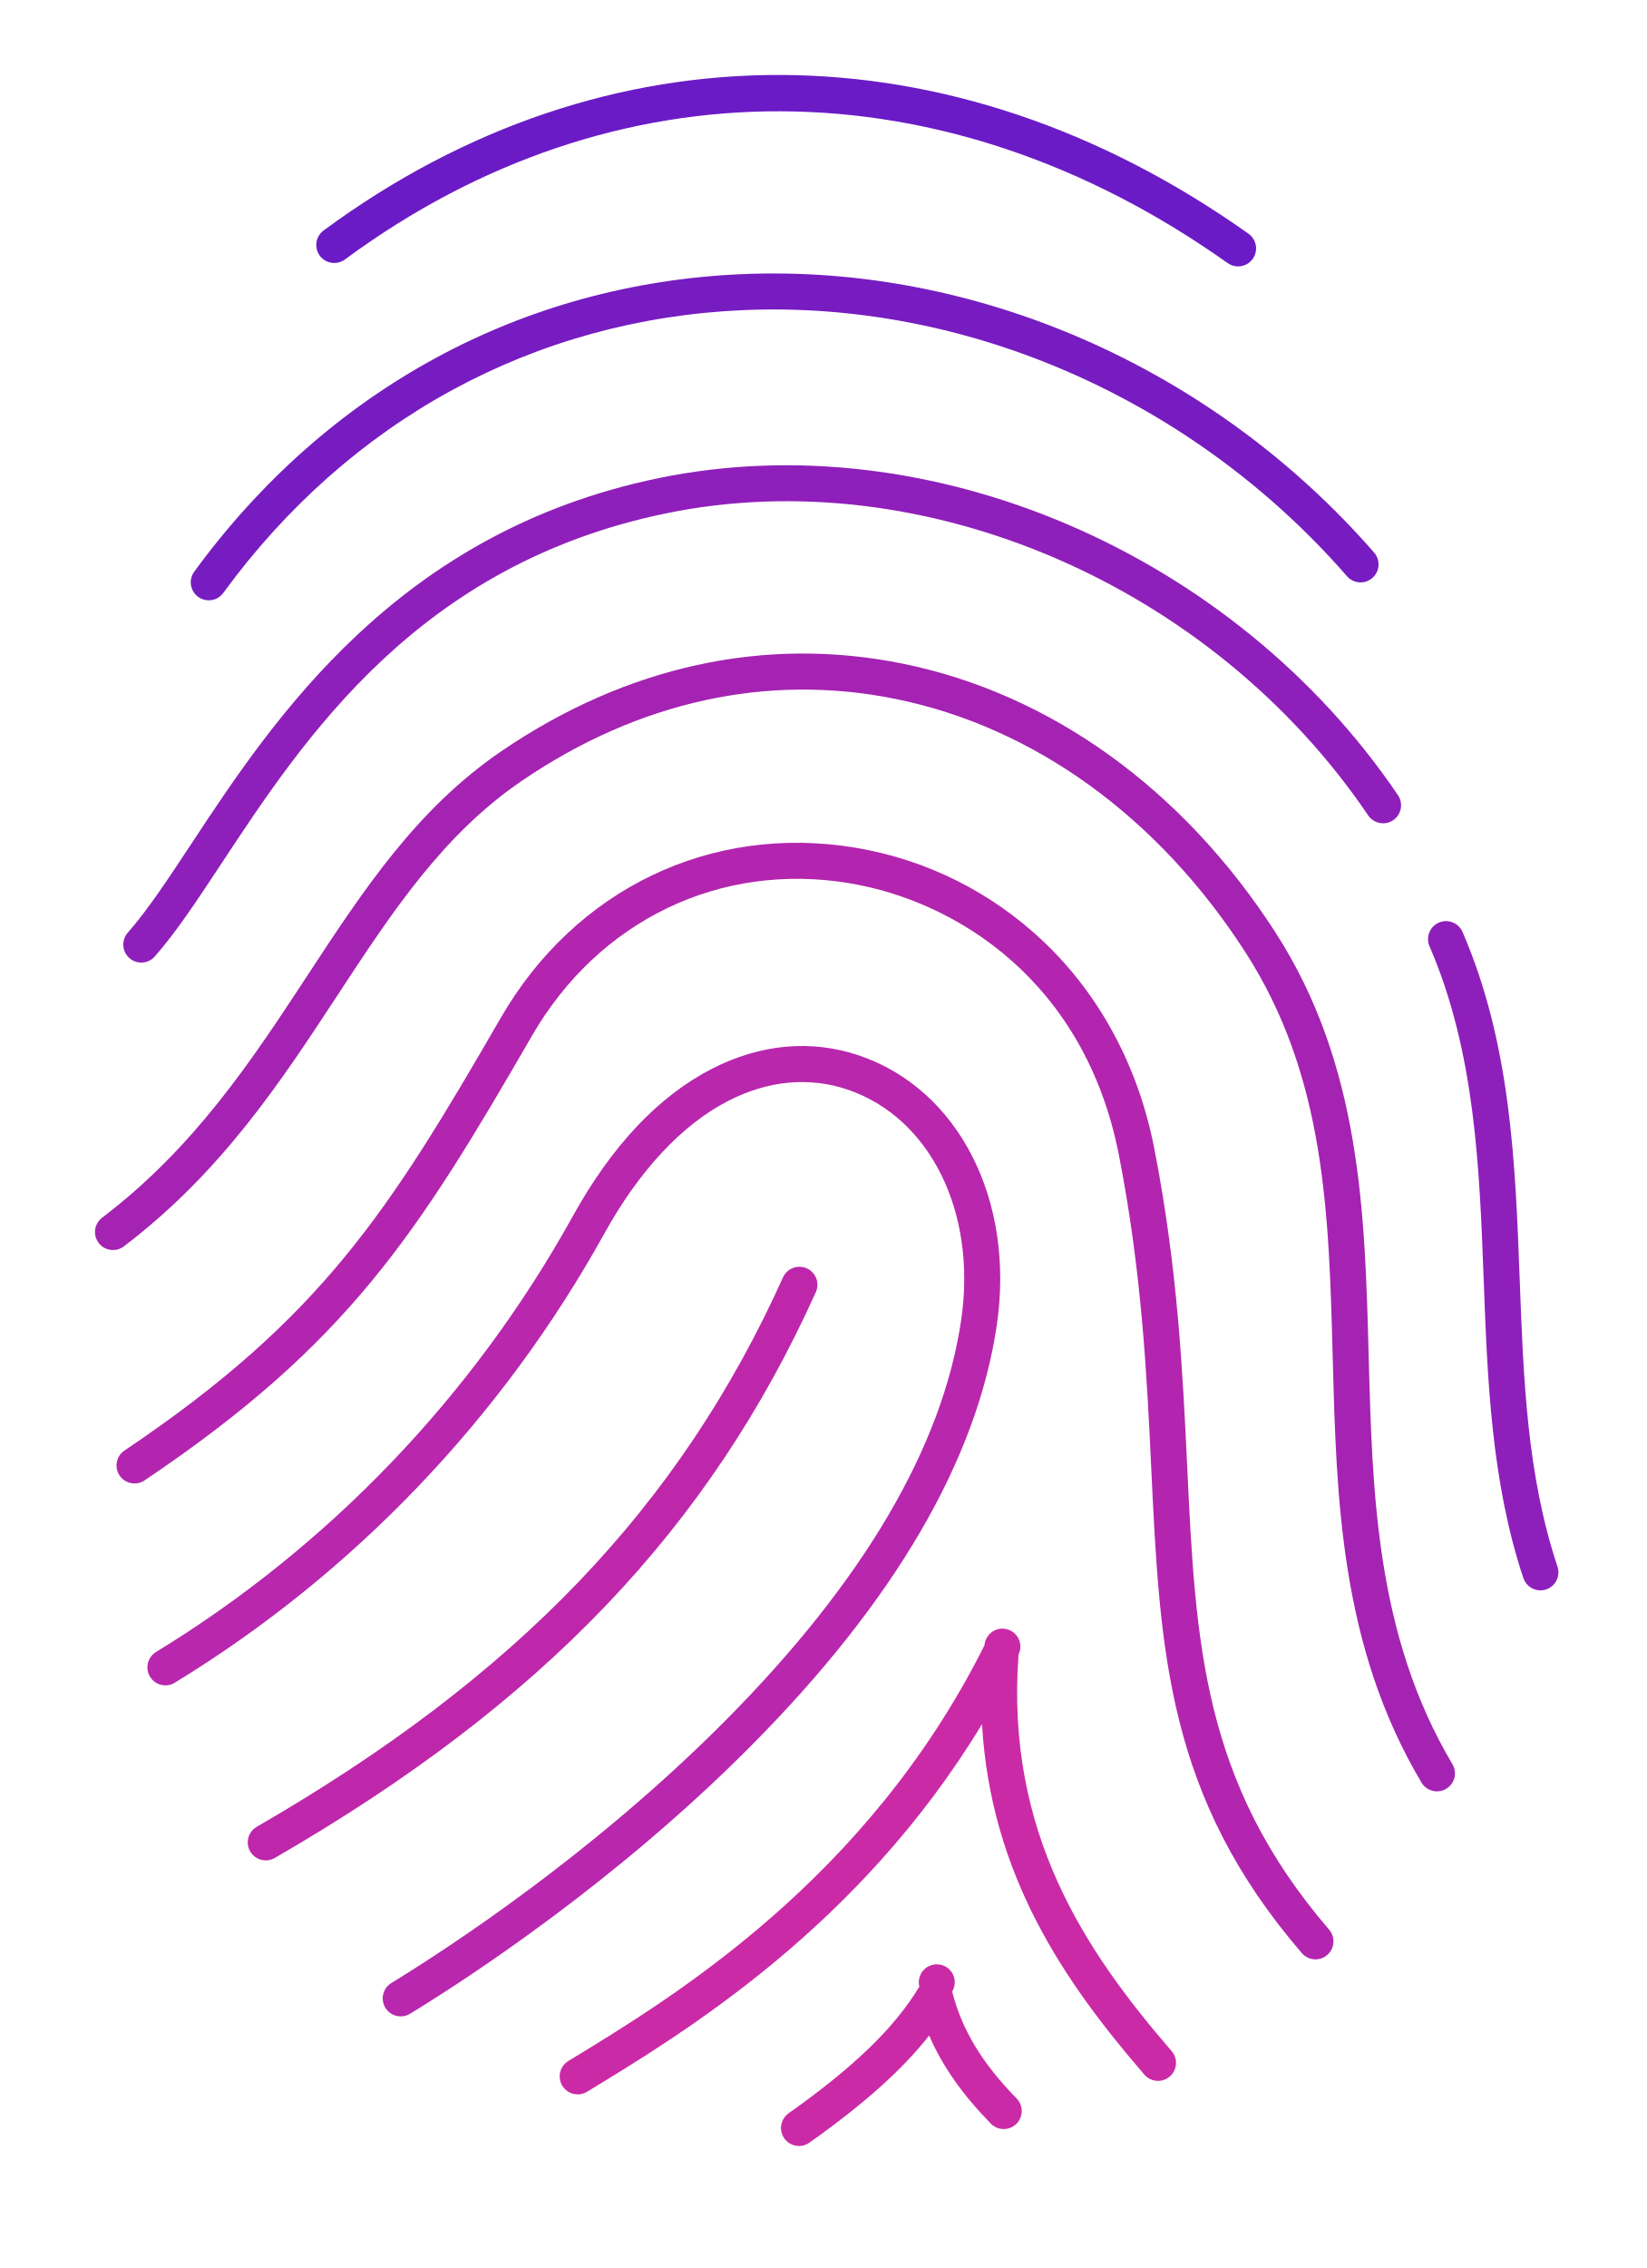
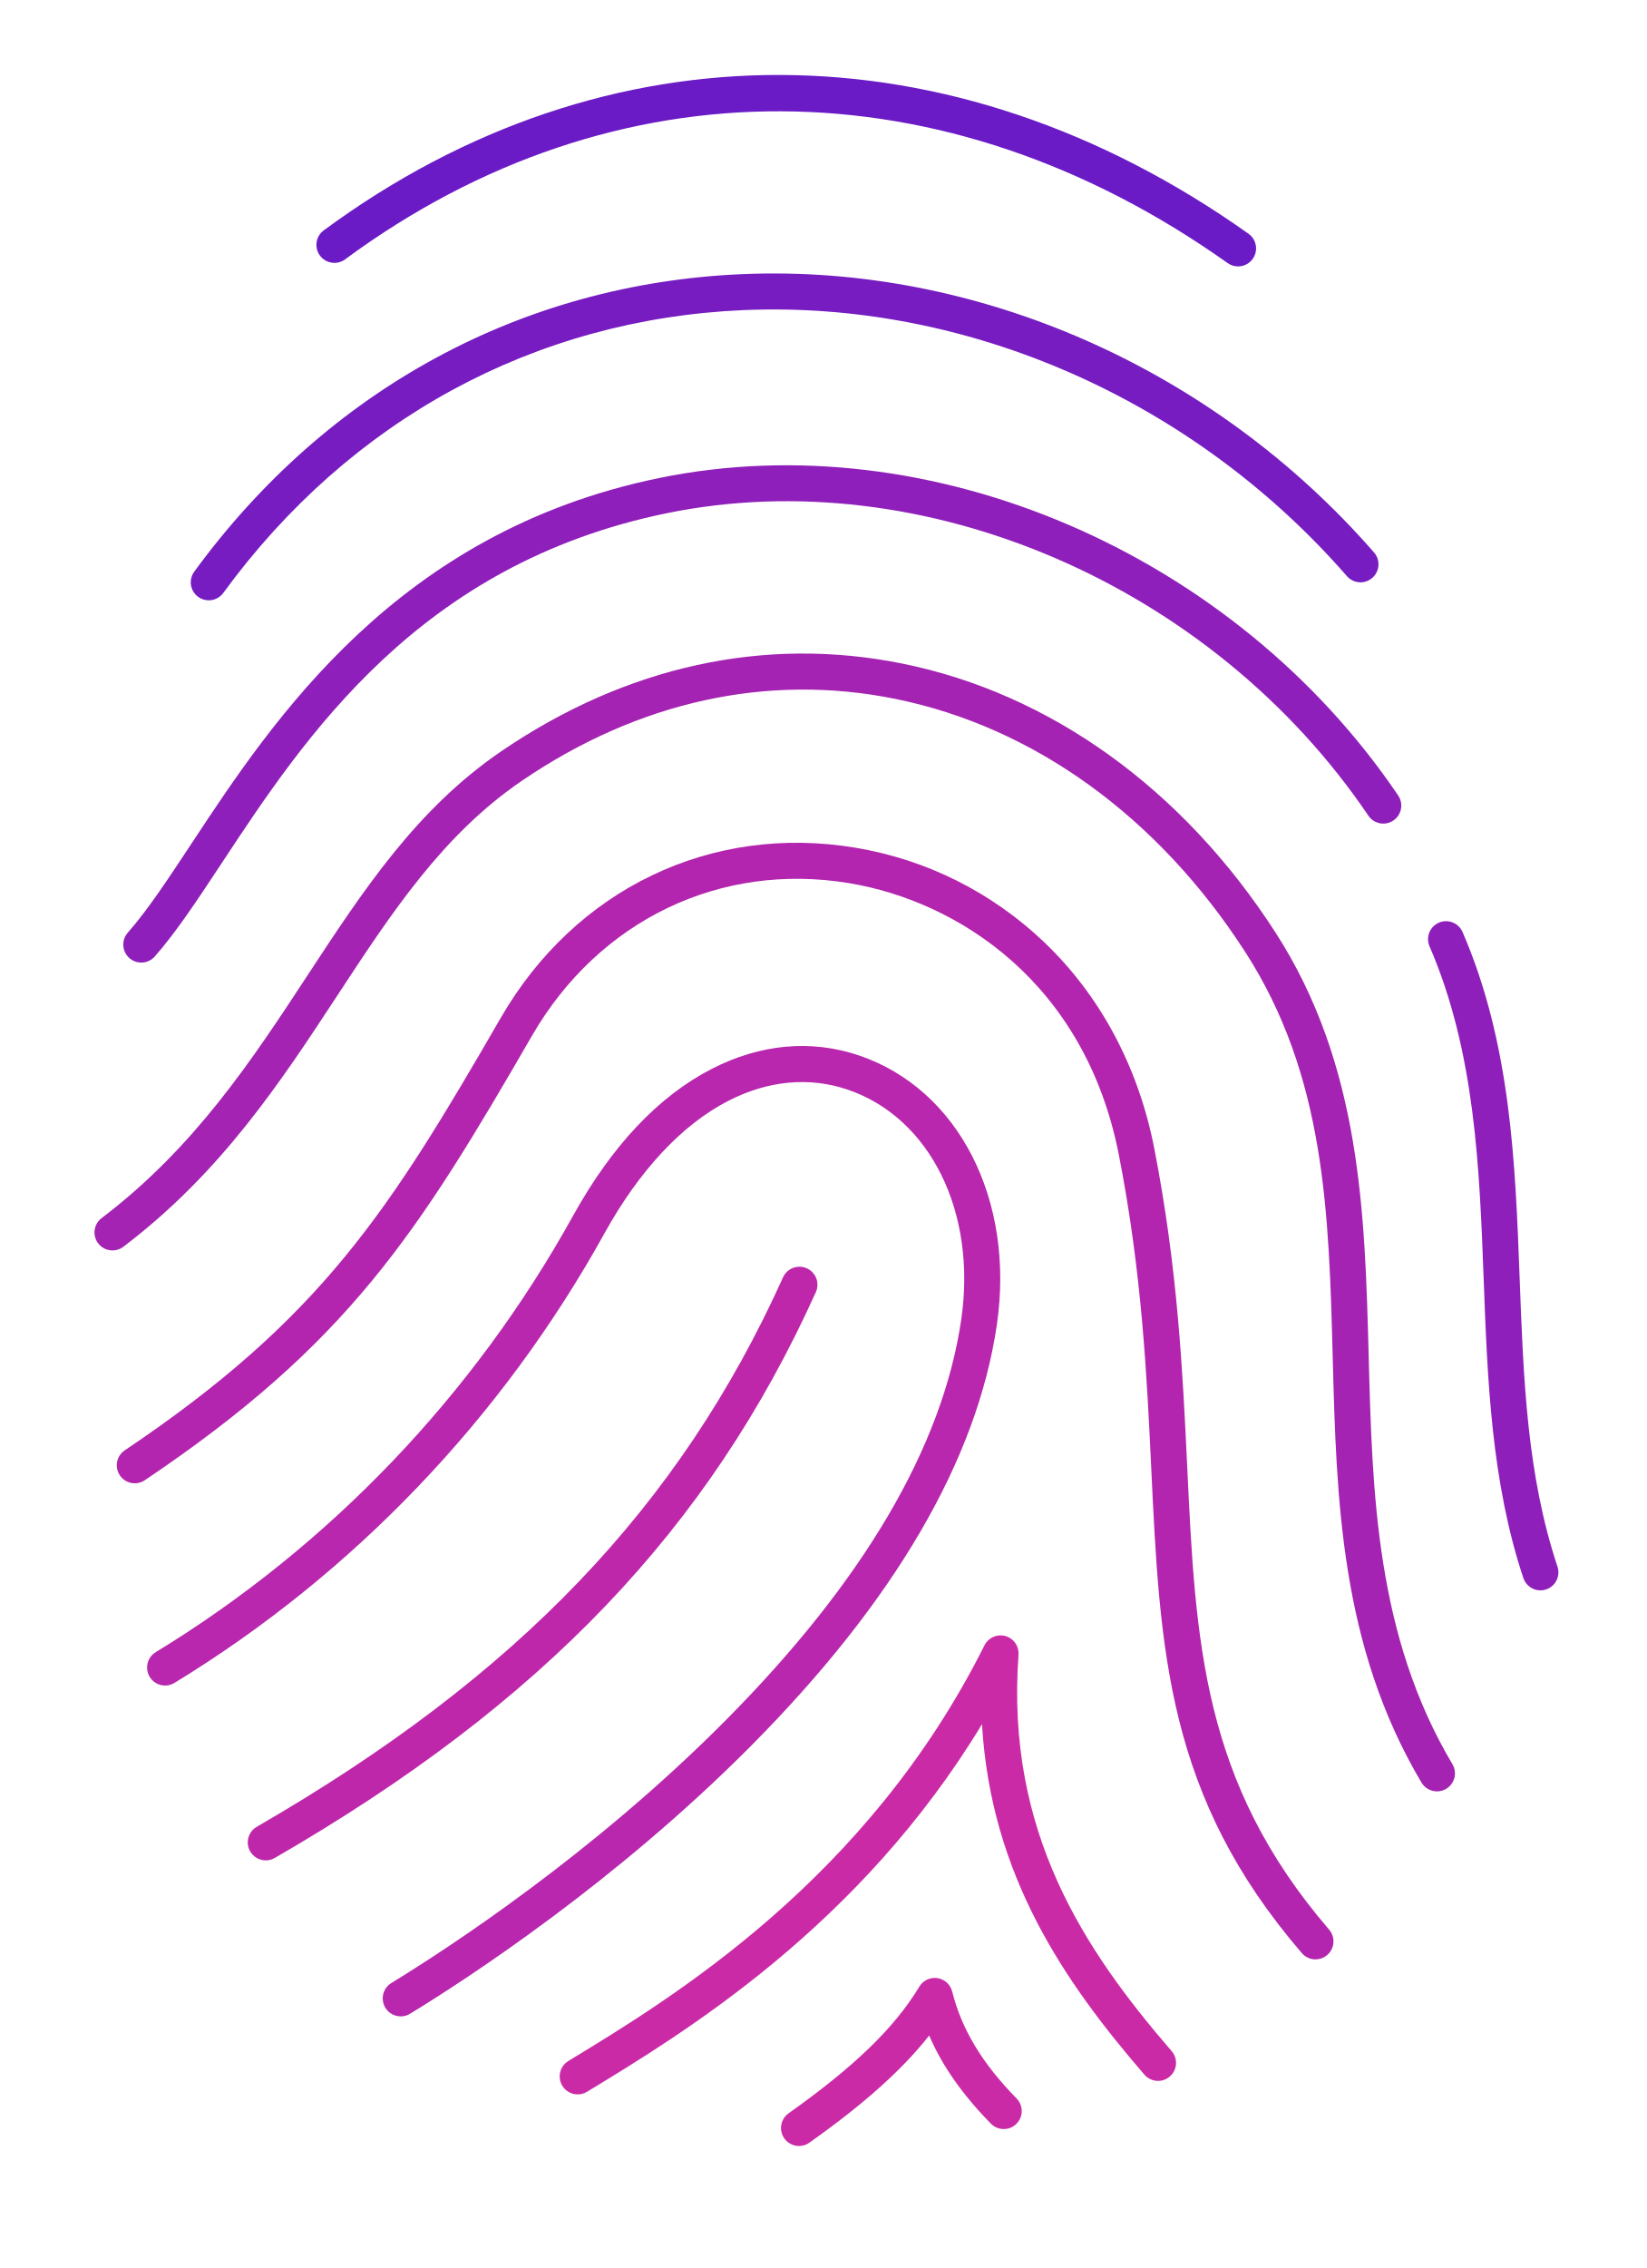
<svg xmlns="http://www.w3.org/2000/svg" width="365.981" height="503.975" viewBox="0 0 365.981 503.975">
-   <path fill="#CB2AA6" d="M177.594 476.868a4 4 0 0 1-2.316-7.264c14.629-10.367 23.593-19.048 29.065-28.148a4 4 0 1 1 7.309 1.092c2.09 8.372 6.638 15.92 14.312 23.754 1.546 1.578 1.52 4.11-.059 5.656s-4.111 1.52-5.656-.059c-6.329-6.46-10.804-12.825-13.717-19.585-6.045 7.678-14.558 15.263-26.628 23.816a3.983 3.983 0 0 1-2.31.738z" />
-   <path fill="#CB2AA6" d="M128.404 465.398a4 4 0 0 1-2.08-7.42c23.226-14.102 66.459-40.351 92.499-92.371a4 4 0 1 1 7.567 2.081c-2.876 39.454 14.659 65.656 34.038 88.095a4 4 0 0 1-6.055 5.229c-17.798-20.607-34.121-44.278-36.1-77.871-27.212 44.894-66.034 68.463-87.797 81.676a3.997 3.997 0 0 1-2.072.581z" />
-   <path fill="#B325AE" d="M292.402 435.397a3.99 3.99 0 0 1-3.033-1.39c-30.01-34.849-31.54-67.046-33.478-107.808-.967-20.35-2.062-43.415-7.203-69.605-7.532-38.382-35.88-56.334-59.897-60.337-28.675-4.78-55.703 8.219-70.556 33.919-25.418 43.979-40.792 68.346-86.107 98.787a4 4 0 0 1-4.461-6.641c43.845-29.454 58.833-53.225 83.641-96.149 16.564-28.659 46.763-43.146 78.797-37.807 15.807 2.634 30.308 9.878 41.937 20.949 12.486 11.888 20.957 27.704 24.496 45.738 5.254 26.767 6.364 50.143 7.345 70.767 1.864 39.225 3.336 70.207 31.549 102.967a4.002 4.002 0 0 1-3.03 6.61z" />
-   <path fill="#A423B2" d="M319.404 398.065a3.996 3.996 0 0 1-3.442-1.958c-18.041-30.367-18.901-62.976-19.733-94.51-.848-32.13-1.648-62.477-19.476-90.104-19.356-29.998-46.965-49.954-77.738-56.19-28.378-5.752-57.079.534-82.991 18.179-17.585 11.974-28.957 29.308-40.995 47.659-12.693 19.349-25.819 39.357-47.545 55.855a4 4 0 0 1-4.837-6.371c20.63-15.666 33.372-35.089 45.693-53.872 12.488-19.035 24.282-37.014 43.182-49.883 27.736-18.887 58.537-25.599 89.084-19.408 32.904 6.669 62.335 27.869 82.871 59.693 19.043 29.512 19.911 62.413 20.75 94.231.806 30.51 1.638 62.059 18.613 90.635a3.997 3.997 0 0 1-1.396 5.481 3.982 3.982 0 0 1-2.04.563z" />
-   <path fill="#B827AD" d="M89.071 448.065a4 4 0 0 1-2.091-7.413c12.505-7.647 44.777-28.64 74.278-58.34 30.632-30.839 48.261-60.806 52.398-89.067 3.498-23.898-6.908-44.928-25.306-51.14-8.517-2.876-17.681-2.002-26.496 2.529-10.235 5.261-19.739 15.428-27.482 29.402-22.787 41.125-55.843 75.679-95.594 99.926a4.001 4.001 0 0 1-4.166-6.83c38.569-23.526 70.646-57.059 92.763-96.973 8.636-15.586 19.006-26.567 30.822-32.64 10.786-5.543 22.096-6.578 32.713-2.994 22.12 7.47 34.729 32.092 30.662 59.878-4.391 29.993-22.773 61.467-54.638 93.547-30.115 30.318-63.028 51.729-75.78 59.526a3.979 3.979 0 0 1-2.083.589z" />
-   <path fill="#BE27AA" d="M59.071 413.398a4 4 0 0 1-2.004-7.465c57.908-33.438 93.999-71.119 117.021-122.181a4.002 4.002 0 0 1 7.294 3.289c-23.755 52.687-60.861 91.491-120.314 125.819a3.974 3.974 0 0 1-1.997.538z" />
-   <path fill="#8F1FBA" d="M342.399 353.398a4.002 4.002 0 0 1-3.794-2.736c-7.136-21.408-7.99-44.216-8.816-66.272-.934-24.929-1.899-50.707-12.059-74.152a4 4 0 0 1 7.34-3.181c10.758 24.824 11.752 51.366 12.713 77.033.843 22.484 1.638 43.721 8.412 64.043a4.002 4.002 0 0 1-3.796 5.265zM31.399 213.897a4 4 0 0 1-2.999-6.646c4.377-4.966 8.923-11.856 14.186-19.834 18.189-27.573 45.677-69.241 103.961-81.203 60.217-12.358 127.755 16.653 164.235 70.554a4.001 4.001 0 0 1-6.625 4.485c-34.717-51.294-98.869-78.93-156.002-67.202-55.039 11.295-80.385 49.717-98.892 77.771-5.428 8.229-10.116 15.335-14.863 20.72a3.987 3.987 0 0 1-3.001 1.355z" />
-   <path fill="#761CC1" d="M46.397 133.397a4 4 0 0 1-3.227-6.36c29.599-40.527 72.839-64.008 121.755-66.119 52.253-2.254 104.764 20.868 140.49 61.85a4 4 0 1 1-6.03 5.257c-34.144-39.165-84.271-61.258-134.116-59.114-46.436 2.003-87.504 24.322-115.639 62.845a3.991 3.991 0 0 1-3.233 1.641z" />
-   <path fill="#6A1BC6" d="M275.194 59.2c-.8 0-1.608-.24-2.312-.738-62.955-44.679-136.292-44.989-196.175-.831a4 4 0 1 1-4.748-6.438c62.8-46.31 139.643-46.03 205.555.745a3.999 3.999 0 0 1-2.32 7.262z" />
+   <path fill="#CB2AA6" d="M177.594 476.868a4 4 0 0 1-2.316-7.264c14.63-10.367 23.593-19.048 29.065-28.148a4 4 0 0 1 7.31 1.092c2.09 8.373 6.637 15.92 14.31 23.755 1.547 1.578 1.52 4.11-.058 5.656s-4.11 1.52-5.656-.06c-6.33-6.46-10.805-12.824-13.718-19.584-6.045 7.678-14.558 15.263-26.628 23.816a3.983 3.983 0 0 1-2.31.738z" />
+   <path fill="#CB2AA6" d="M128.404 465.398a4 4 0 0 1-2.08-7.42c23.227-14.102 66.46-40.35 92.5-92.37a4 4 0 0 1 7.567 2.08c-2.875 39.455 14.66 65.657 34.04 88.096a4 4 0 0 1-6.057 5.23c-17.798-20.608-34.12-44.28-36.1-77.872-27.212 44.895-66.034 68.464-87.797 81.677a3.997 3.997 0 0 1-2.072.58z" />
+   <path fill="#B325AE" d="M292.402 435.397a3.99 3.99 0 0 1-3.033-1.39c-30.01-34.85-31.54-67.046-33.48-107.808-.966-20.35-2.06-43.416-7.202-69.606-7.532-38.382-35.88-56.334-59.897-60.337-28.674-4.78-55.702 8.22-70.555 33.92-25.418 43.978-40.792 68.345-86.107 98.786a4 4 0 0 1-4.46-6.64c43.844-29.455 58.832-53.226 83.64-96.15 16.564-28.66 46.763-43.146 78.797-37.807 15.807 2.634 30.308 9.878 41.937 20.95 12.486 11.887 20.957 27.703 24.496 45.737 5.254 26.767 6.364 50.143 7.345 70.767 1.864 39.225 3.336 70.207 31.55 102.967a4.002 4.002 0 0 1-3.03 6.61z" />
+   <path fill="#A423B2" d="M319.404 398.065c-1.365 0-2.695-.7-3.442-1.958-18.04-30.367-18.9-62.976-19.733-94.51-.85-32.13-1.65-62.477-19.477-90.104-19.356-29.998-46.965-49.954-77.738-56.19-28.378-5.752-57.08.534-82.99 18.18-17.586 11.973-28.958 29.307-40.996 47.658-12.694 19.35-25.82 39.358-47.546 55.856a4 4 0 1 1-4.837-6.37c20.63-15.667 33.372-35.09 45.693-53.873 12.488-19.035 24.282-37.014 43.182-49.883 27.736-18.887 58.537-25.6 89.084-19.408 32.904 6.67 62.335 27.87 82.87 59.693 19.044 29.512 19.912 62.413 20.75 94.23.807 30.51 1.64 62.06 18.614 90.636a3.997 3.997 0 0 1-1.396 5.482c-.64.38-1.345.563-2.04.563z" />
+   <path fill="#B827AD" d="M89.07 448.065a4 4 0 0 1-2.09-7.413c12.505-7.647 44.777-28.64 74.278-58.34 30.632-30.84 48.26-60.806 52.398-89.067 3.498-23.898-6.908-44.928-25.306-51.14-8.517-2.876-17.68-2.002-26.496 2.53-10.235 5.26-19.74 15.427-27.482 29.4-22.787 41.126-55.843 75.68-95.594 99.927a4 4 0 0 1-4.166-6.83c38.57-23.526 70.646-57.06 92.763-96.973 8.636-15.587 19.006-26.568 30.822-32.64 10.786-5.544 22.096-6.58 32.713-2.995 22.12 7.47 34.73 32.092 30.662 59.878-4.39 29.993-22.773 61.467-54.638 93.547-30.115 30.318-63.028 51.73-75.78 59.526a3.98 3.98 0 0 1-2.083.59z" />
+   <path fill="#BE27AA" d="M59.07 413.398a4 4 0 0 1-2.003-7.465c57.908-33.438 94-71.12 117.02-122.18a4.002 4.002 0 0 1 7.295 3.288c-23.755 52.688-60.86 91.492-120.314 125.82a3.974 3.974 0 0 1-1.997.538z" />
+   <path fill="#8F1FBA" d="M342.4 353.398a4.002 4.002 0 0 1-3.795-2.736c-7.136-21.408-7.99-44.216-8.816-66.272-.935-24.93-1.9-50.707-12.06-74.152a4 4 0 0 1 7.34-3.18c10.758 24.823 11.752 51.365 12.713 77.032.843 22.484 1.638 43.72 8.412 64.043a4.002 4.002 0 0 1-3.796 5.265zM31.4 213.897a4 4 0 0 1-3-6.646c4.377-4.966 8.923-11.856 14.186-19.834 18.19-27.573 45.677-69.24 103.96-81.203 60.218-12.358 127.756 16.653 164.236 70.554a4 4 0 0 1-6.625 4.485c-34.717-51.294-98.87-78.93-156.002-67.202-55.04 11.296-80.385 49.718-98.892 77.772-5.428 8.23-10.116 15.335-14.863 20.72a3.987 3.987 0 0 1-3 1.355z" />
+   <path fill="#761CC1" d="M46.397 133.397a4 4 0 0 1-3.227-6.36c29.6-40.527 72.84-64.008 121.756-66.12 52.253-2.253 104.764 20.87 140.49 61.85a4 4 0 0 1-6.03 5.258C265.24 88.86 215.115 66.767 165.27 68.91c-46.437 2.004-87.505 24.323-115.64 62.846a3.99 3.99 0 0 1-3.233 1.64z" />
+   <path fill="#6A1BC6" d="M275.194 59.2c-.8 0-1.608-.24-2.312-.738-62.955-44.68-136.292-44.99-196.175-.83a4 4 0 1 1-4.748-6.44c62.8-46.31 139.642-46.03 205.554.746a4 4 0 0 1-2.32 7.262z" />
</svg>
